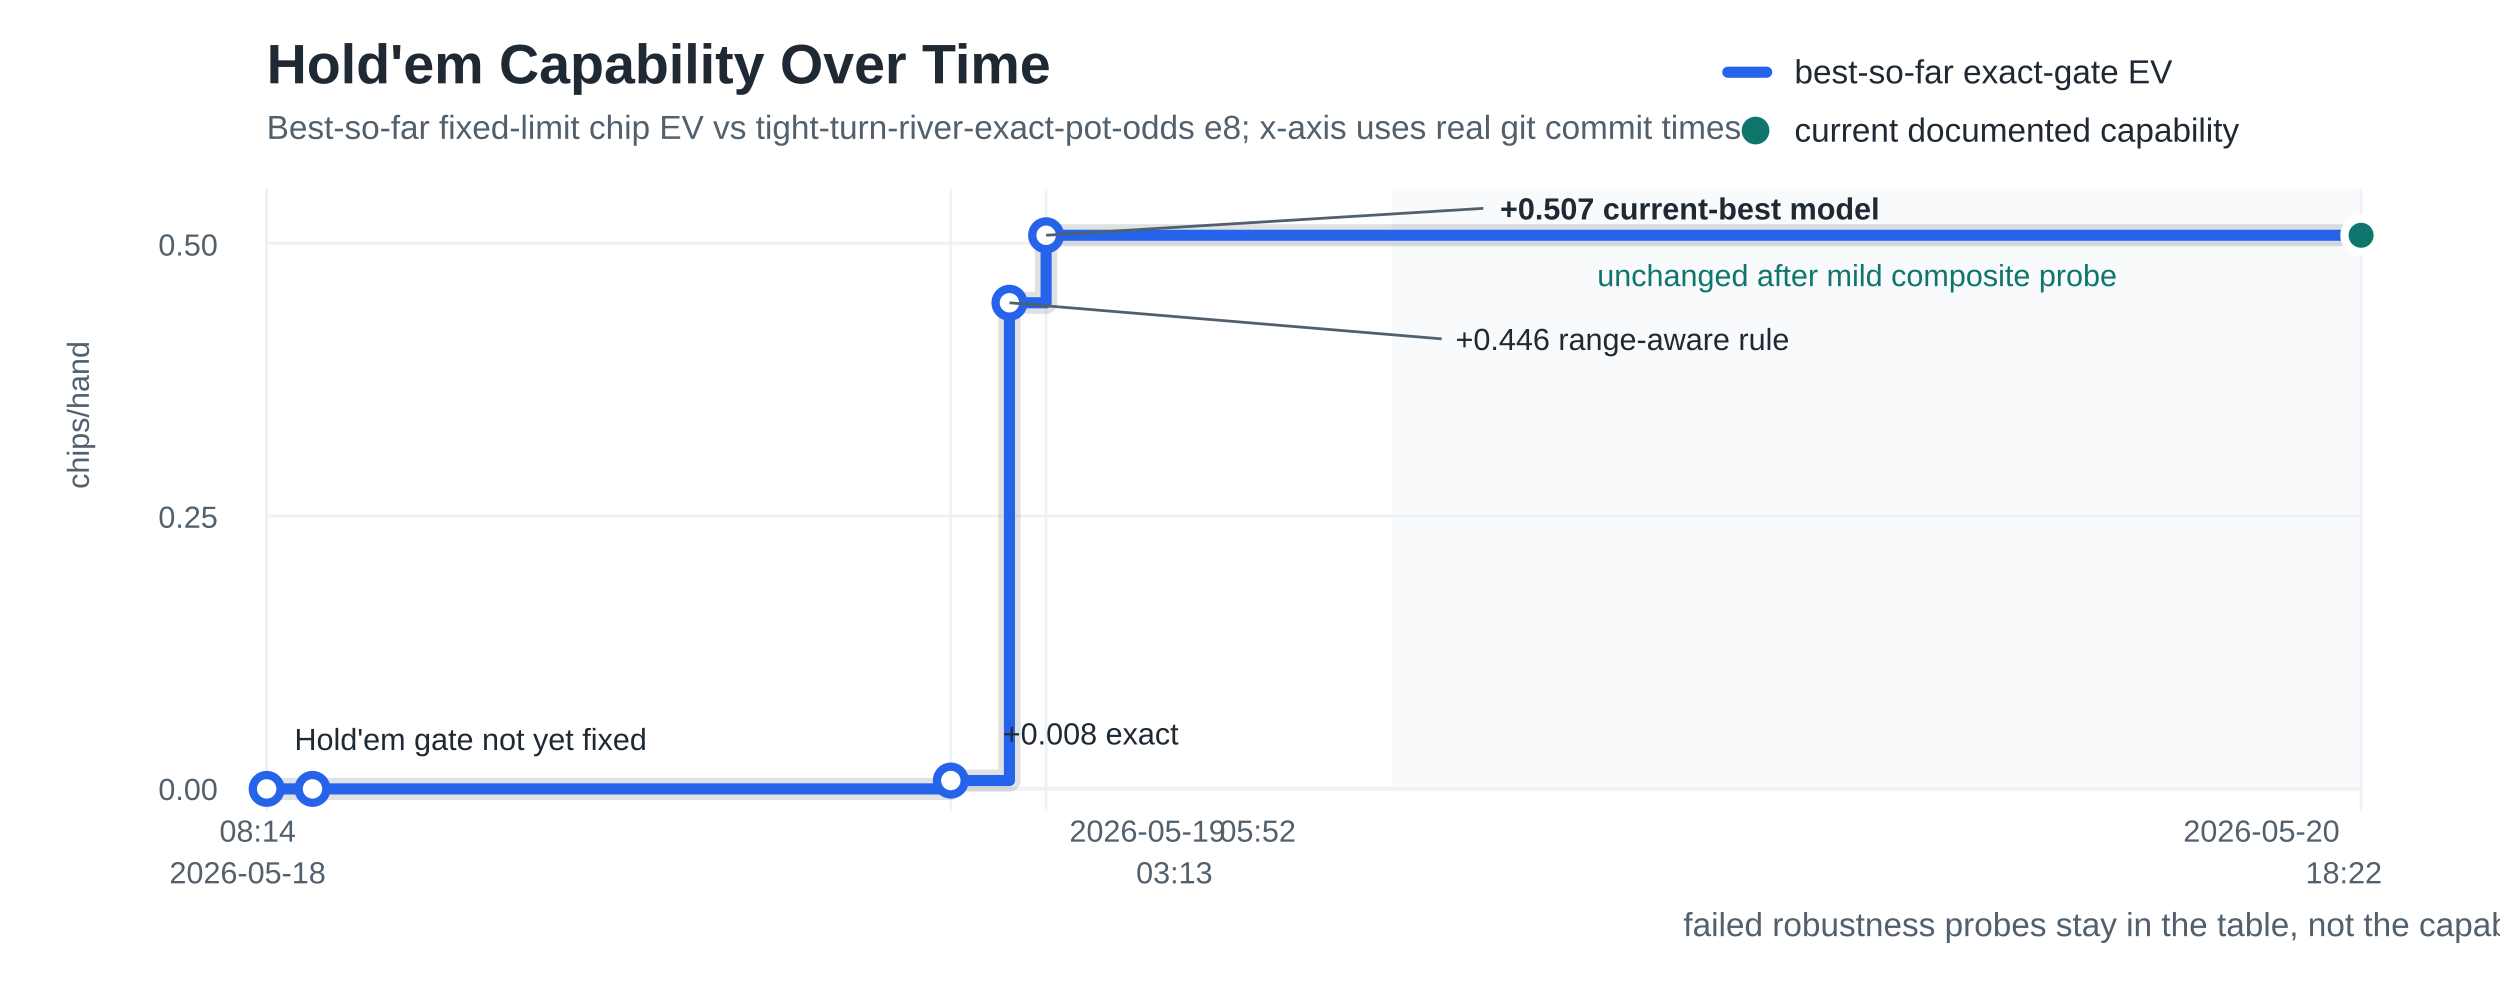
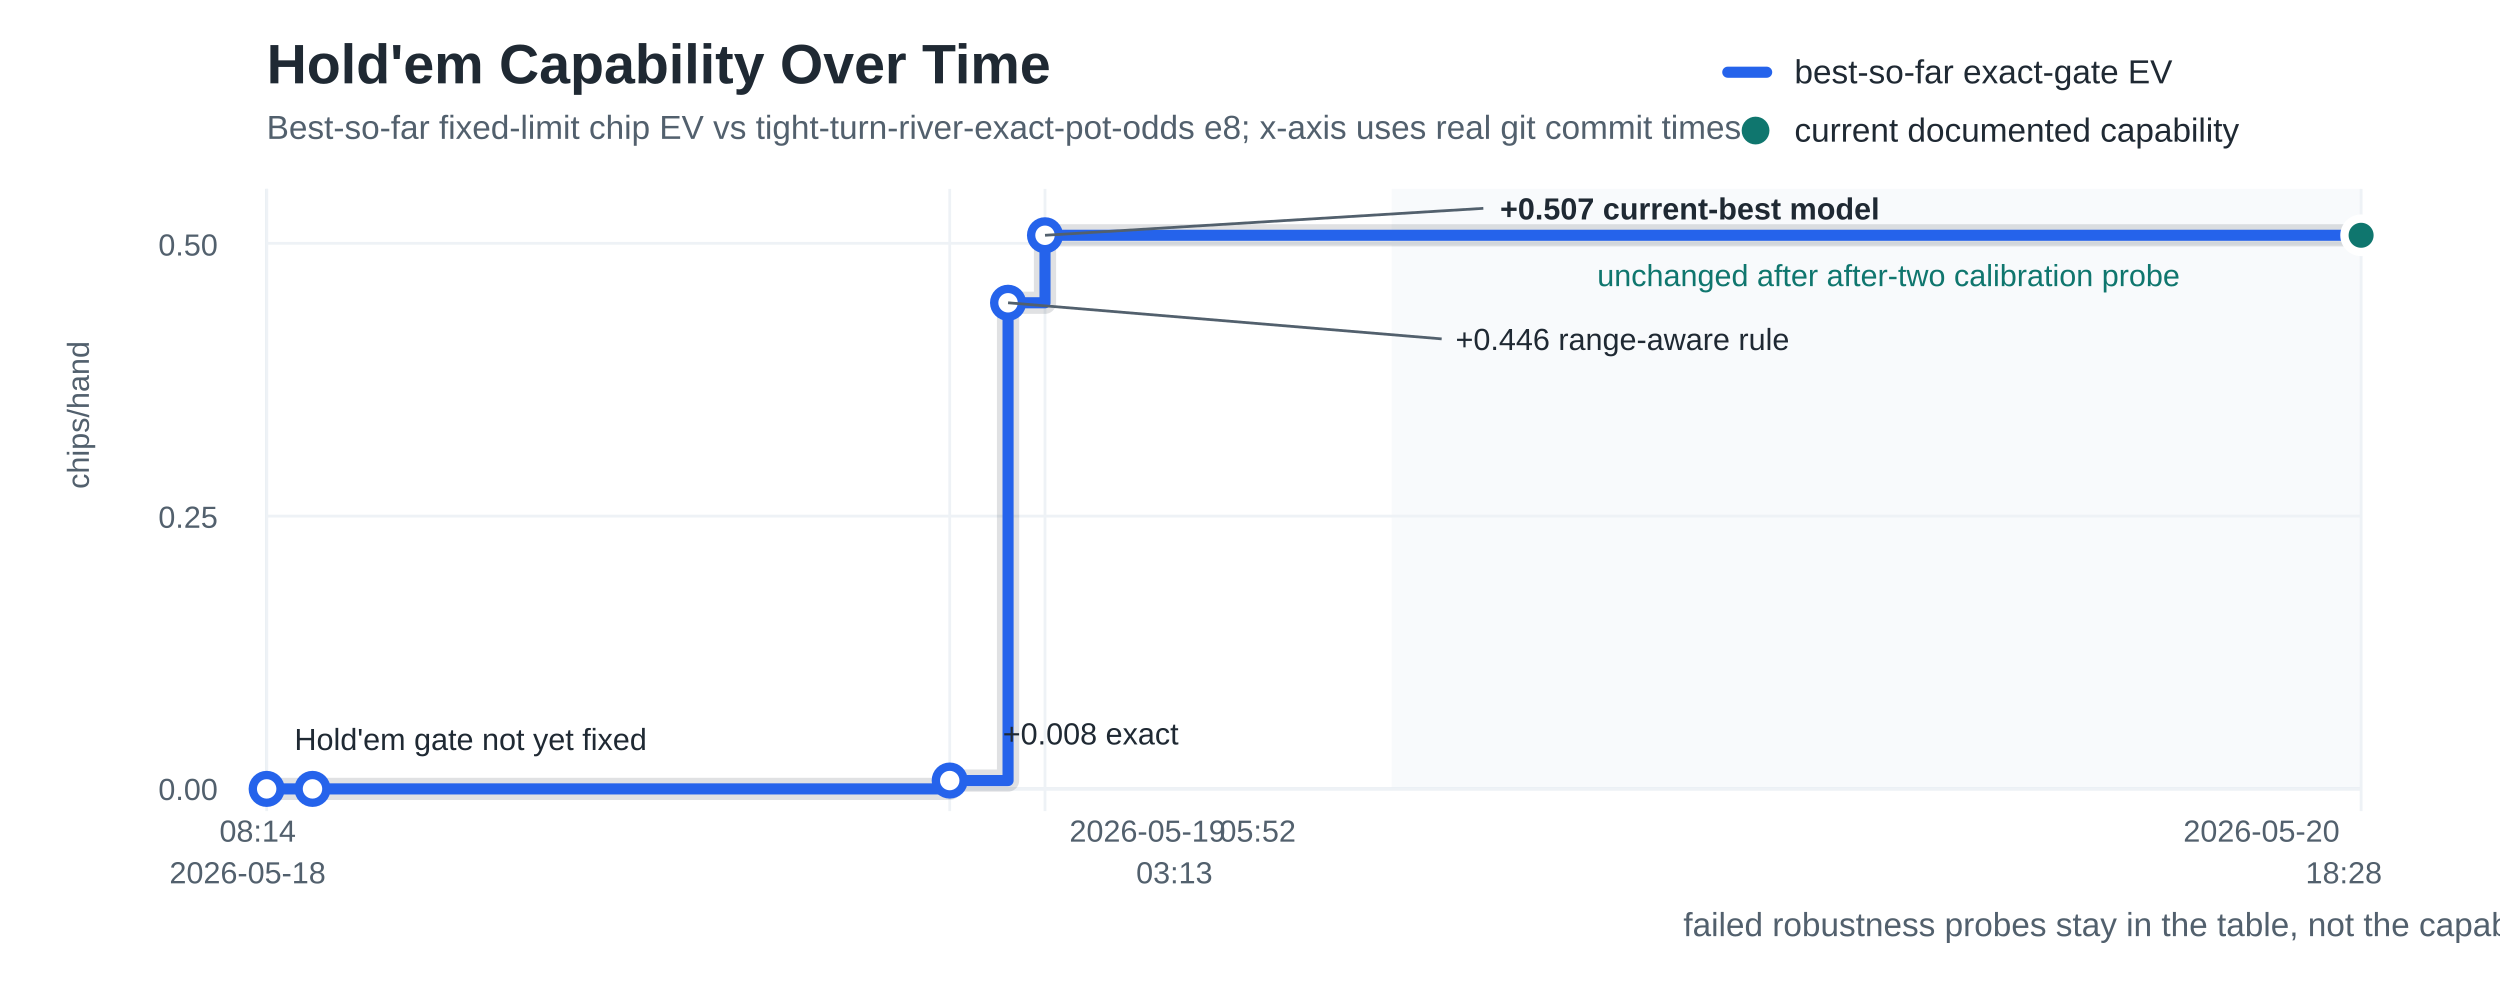
<svg xmlns="http://www.w3.org/2000/svg" width="900" height="360" viewBox="0 0 900 360" role="img" aria-labelledby="title desc">
  <rect width="900" height="360" fill="#ffffff" />
  <rect x="501" y="68" width="349" height="216" fill="#f8fafc" />
  <text x="96" y="30" font-family="Arial, Helvetica, sans-serif" font-size="20" font-weight="700" fill="#1f2933">Hold'em Capability Over Time</text>
  <text x="96" y="50" font-family="Arial, Helvetica, sans-serif" font-size="12" fill="#52606d">Best-so-far fixed-limit chip EV vs tight-turn-river-exact-pot-odds e8; x-axis uses real git commit times</text>
  <g stroke="#d9e2ec" stroke-width="1">
    <line x1="96" y1="284" x2="850" y2="284" />
    <line x1="96" y1="68" x2="96" y2="284" />
  </g>
  <g font-family="Arial, Helvetica, sans-serif" font-size="11" fill="#52606d">
    <line x1="96" y1="284.0" x2="850" y2="284.0" stroke="#eef2f6" stroke-width="1" />
    <text x="57" y="288">0.00</text>
    <line x1="96" y1="185.8" x2="850" y2="185.8" stroke="#eef2f6" stroke-width="1" />
    <text x="57" y="190">0.25</text>
    <line x1="96" y1="87.6" x2="850" y2="87.6" stroke="#eef2f6" stroke-width="1" />
    <text x="57" y="92">0.50</text>
    <text x="32" y="176" transform="rotate(-90 32 176)">chips/hand</text>
  </g>
  <g stroke="#eef2f6" stroke-width="1">
    <line x1="96.0" y1="68" x2="96.0" y2="292" />
-     <line x1="342.3" y1="68" x2="342.3" y2="292" />
-     <line x1="376.6" y1="68" x2="376.6" y2="292" />
+     <line x1="341.9" y1="68" x2="341.9" y2="292" />
+     <line x1="376.2" y1="68" x2="376.2" y2="292" />
    <line x1="850.0" y1="68" x2="850.0" y2="292" />
  </g>
-   <path d="M 96.0 284.0 L 112.5 284.0 L 112.5 284.0 L 342.3 284.0 L 342.3 281.0 L 363.4 281.0 L 363.4 109.0 L 376.6 109.0 L 376.6 84.7 L 813.6 84.7 L 813.6 84.7 L 816.9 84.7 L 816.9 84.7 L 818.9 84.7 L 818.9 84.7 L 820.6 84.7 L 820.6 84.7 L 822.5 84.7 L 822.5 84.7 L 829.0 84.7 L 829.0 84.7 L 832.4 84.7 L 832.4 84.7 L 833.6 84.7 L 833.6 84.7 L 835.9 84.7 L 835.9 84.7 L 837.9 84.7 L 837.9 84.7 L 841.4 84.7 L 841.4 84.7 L 842.5 84.7 L 842.5 84.7 L 845.1 84.7 L 845.1 84.7 L 846.4 84.7 L 846.4 84.7 L 847.4 84.7 L 847.4 84.7 L 848.9 84.7 L 848.9 84.7 L 850.0 84.7" fill="none" stroke="#1f2933" stroke-opacity="0.14" stroke-width="8" stroke-linecap="round" stroke-linejoin="round" />
-   <path d="M 96.0 284.0 L 112.5 284.0 L 112.5 284.0 L 342.3 284.0 L 342.3 281.0 L 363.4 281.0 L 363.4 109.0 L 376.6 109.0 L 376.6 84.7 L 813.6 84.7 L 813.6 84.7 L 816.9 84.7 L 816.9 84.7 L 818.9 84.7 L 818.9 84.7 L 820.6 84.7 L 820.6 84.7 L 822.5 84.7 L 822.5 84.7 L 829.0 84.7 L 829.0 84.7 L 832.4 84.7 L 832.4 84.7 L 833.6 84.7 L 833.6 84.7 L 835.9 84.7 L 835.9 84.7 L 837.9 84.7 L 837.9 84.7 L 841.4 84.7 L 841.4 84.7 L 842.5 84.7 L 842.5 84.7 L 845.1 84.7 L 845.1 84.7 L 846.4 84.7 L 846.4 84.7 L 847.4 84.7 L 847.4 84.7 L 848.9 84.7 L 848.9 84.7 L 850.0 84.7" fill="none" stroke="#2563eb" stroke-width="4" stroke-linecap="round" stroke-linejoin="round" />
+   <path d="M 96.0 284.0 L 112.5 284.0 L 112.5 284.0 L 341.9 284.0 L 341.9 281.0 L 362.9 281.0 L 362.9 109.0 L 376.2 109.0 L 376.2 84.7 L 812.5 84.7 L 812.5 84.7 L 815.8 84.7 L 815.8 84.7 L 817.8 84.7 L 817.8 84.7 L 819.5 84.7 L 819.5 84.7 L 821.4 84.7 L 821.4 84.7 L 827.8 84.7 L 827.8 84.7 L 831.2 84.7 L 831.2 84.7 L 832.4 84.7 L 832.4 84.7 L 834.7 84.7 L 834.7 84.7 L 836.7 84.7 L 836.7 84.7 L 840.2 84.7 L 840.2 84.7 L 841.3 84.7 L 841.3 84.7 L 844.0 84.7 L 844.0 84.7 L 845.2 84.7 L 845.2 84.7 L 846.3 84.7 L 846.3 84.7 L 847.8 84.7 L 847.8 84.7 L 848.8 84.7 L 848.8 84.7 L 850.0 84.7" fill="none" stroke="#1f2933" stroke-opacity="0.14" stroke-width="8" stroke-linecap="round" stroke-linejoin="round" />
+   <path d="M 96.0 284.0 L 112.5 284.0 L 112.5 284.0 L 341.9 284.0 L 341.9 281.0 L 362.9 281.0 L 362.9 109.0 L 376.2 109.0 L 376.2 84.7 L 812.5 84.7 L 812.5 84.7 L 815.8 84.7 L 815.8 84.7 L 817.8 84.7 L 817.8 84.7 L 819.5 84.7 L 819.5 84.7 L 821.4 84.7 L 821.4 84.7 L 827.8 84.7 L 827.8 84.7 L 831.2 84.7 L 831.2 84.7 L 832.4 84.7 L 832.4 84.7 L 834.7 84.7 L 834.7 84.7 L 836.7 84.7 L 836.7 84.7 L 840.2 84.7 L 840.2 84.7 L 841.3 84.7 L 841.3 84.7 L 844.0 84.7 L 844.0 84.7 L 845.2 84.7 L 845.2 84.7 L 846.3 84.7 L 846.3 84.7 L 847.8 84.7 L 847.8 84.7 L 848.8 84.7 L 848.8 84.7 L 850.0 84.7" fill="none" stroke="#2563eb" stroke-width="4" stroke-linecap="round" stroke-linejoin="round" />
  <g fill="#ffffff" stroke="#2563eb" stroke-width="3">
    <circle cx="96.0" cy="284.0" r="5" />
    <circle cx="112.5" cy="284.0" r="5" />
-     <circle cx="342.3" cy="281.0" r="5" />
-     <circle cx="363.4" cy="109.0" r="5" />
-     <circle cx="376.6" cy="84.7" r="5" />
+     <circle cx="341.9" cy="281.0" r="5" />
+     <circle cx="362.9" cy="109.0" r="5" />
+     <circle cx="376.2" cy="84.7" r="5" />
  </g>
  <circle cx="850.0" cy="84.7" r="6" fill="#0f766e" stroke="#ffffff" stroke-width="3" />
  <g font-family="Arial, Helvetica, sans-serif" font-size="11" fill="#1f2933">
    <text x="106" y="270">Hold'em gate not yet fixed</text>
    <text x="361" y="268">+0.008 exact</text>
-     <line x1="363.4" y1="109.0" x2="519" y2="122" stroke="#52606d" stroke-width="1" />
+     <line x1="362.9" y1="109.0" x2="519" y2="122" stroke="#52606d" stroke-width="1" />
    <text x="524" y="126">+0.446 range-aware rule</text>
-     <line x1="376.6" y1="84.7" x2="534" y2="75" stroke="#52606d" stroke-width="1" />
+     <line x1="376.2" y1="84.7" x2="534" y2="75" stroke="#52606d" stroke-width="1" />
    <text x="540" y="79" font-weight="700">+0.507 current-best model</text>
-     <text x="575" y="103" fill="#0f766e">unchanged after mild composite probe</text>
+     <text x="575" y="103" fill="#0f766e">unchanged after after-two calibration probe</text>
  </g>
  <g font-family="Arial, Helvetica, sans-serif" font-size="11" fill="#52606d">
    <text x="61" y="318">2026-05-18</text>
    <text x="79" y="303">08:14</text>
    <text x="385" y="303">2026-05-19</text>
    <text x="409" y="318">03:13</text>
    <text x="439" y="303">05:52</text>
    <text x="786" y="303">2026-05-20</text>
-     <text x="830" y="318">18:22</text>
+     <text x="830" y="318">18:28</text>
  </g>
  <g font-family="Arial, Helvetica, sans-serif" font-size="12" fill="#1f2933">
    <rect x="620" y="24" width="18" height="4" fill="#2563eb" rx="2" />
    <text x="646" y="30">best-so-far exact-gate EV</text>
    <circle cx="632" cy="47" r="5" fill="#0f766e" />
    <text x="646" y="51">current documented capability</text>
    <text x="606" y="337" fill="#52606d">failed robustness probes stay in the table, not the capability line</text>
  </g>
</svg>
